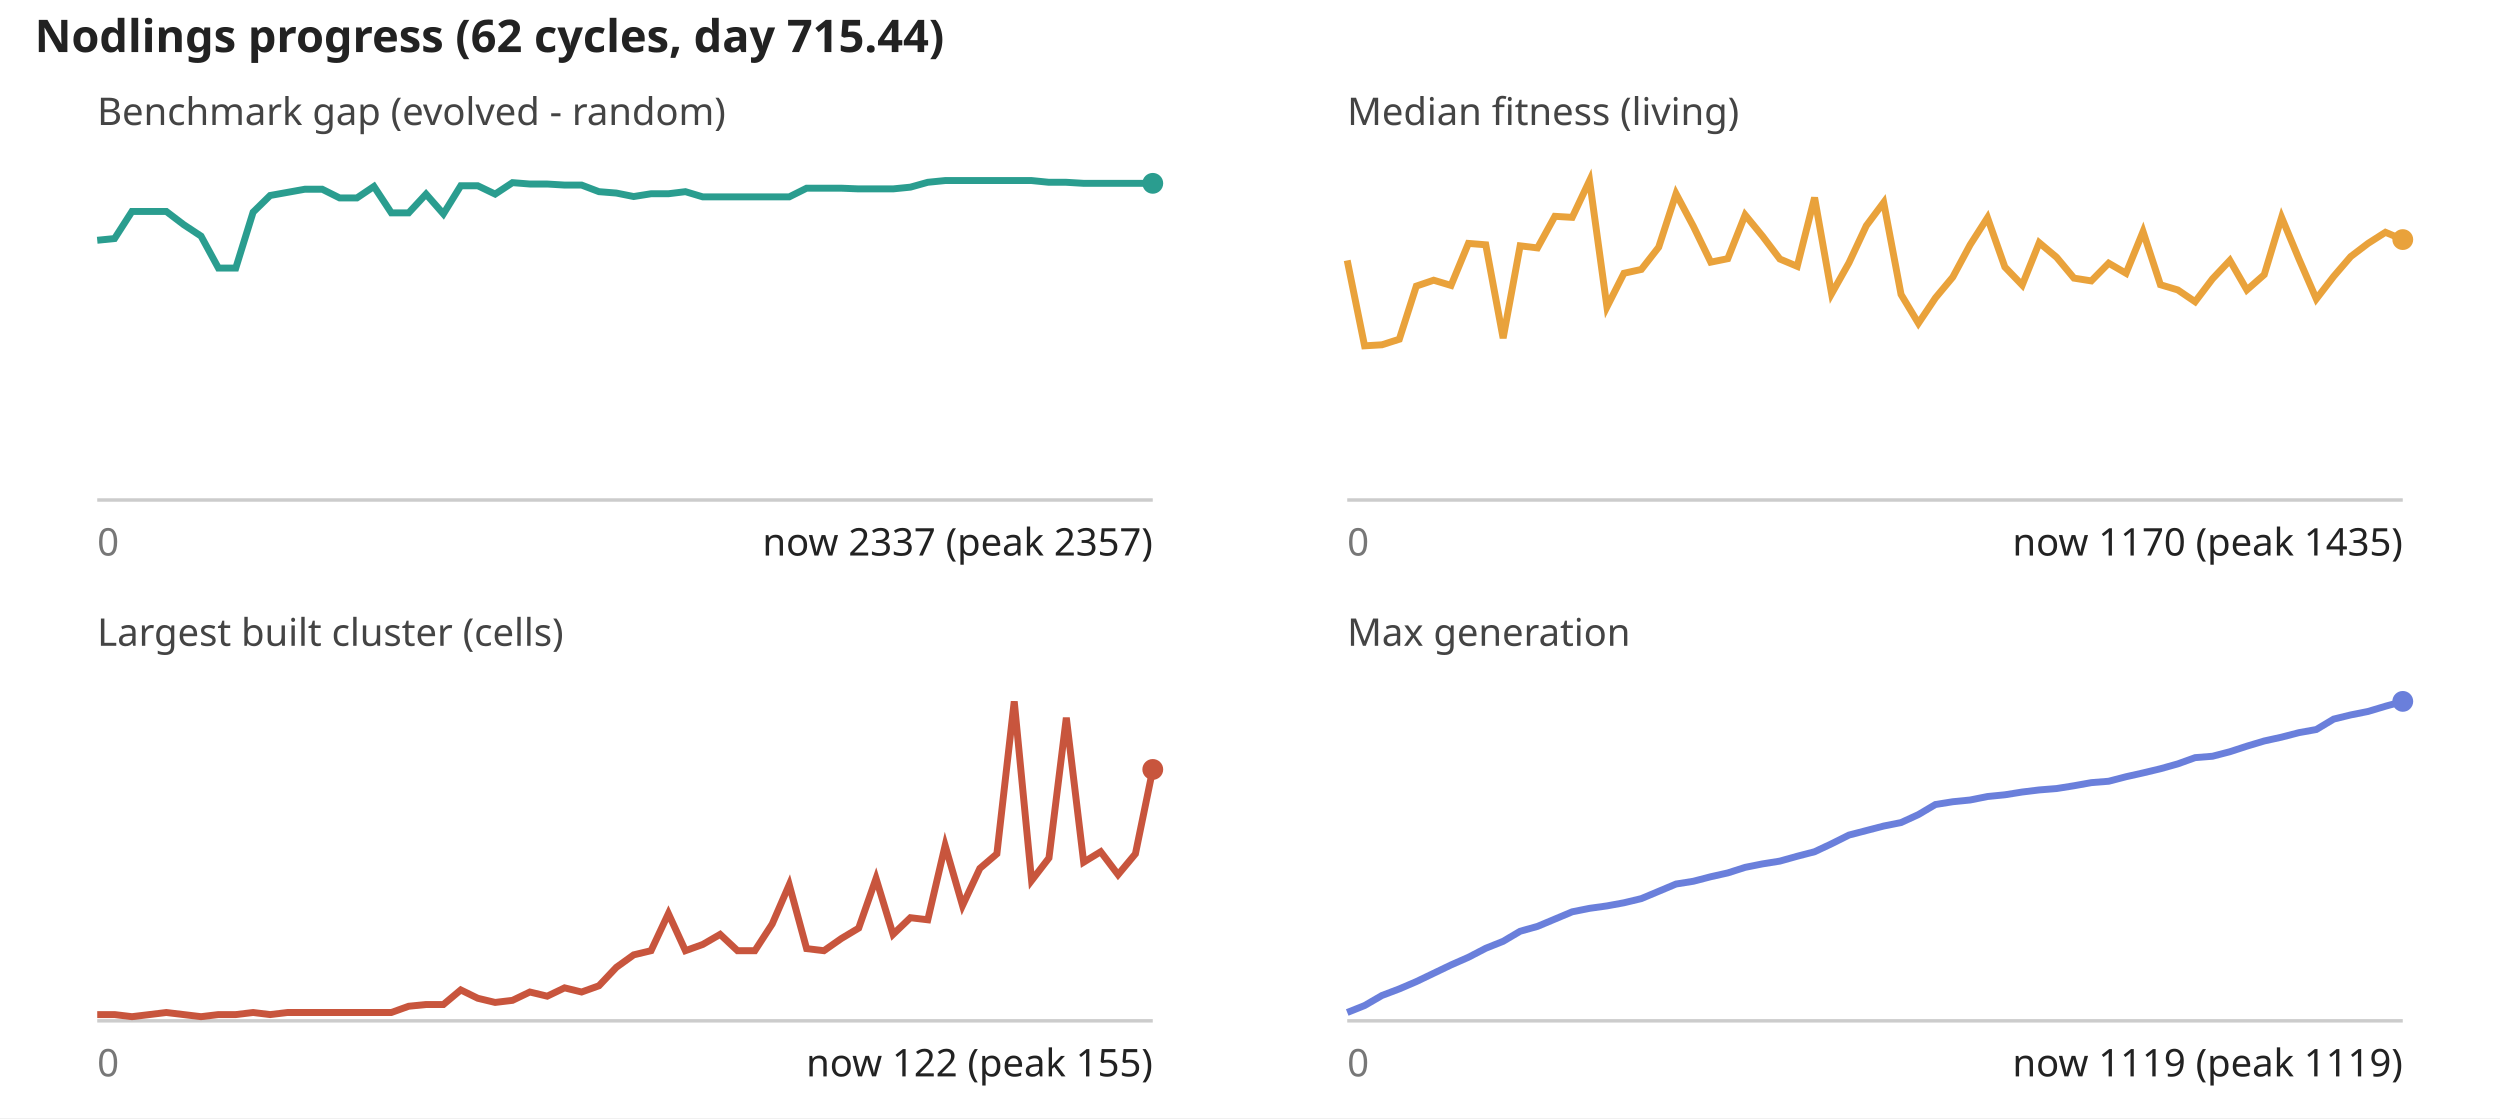
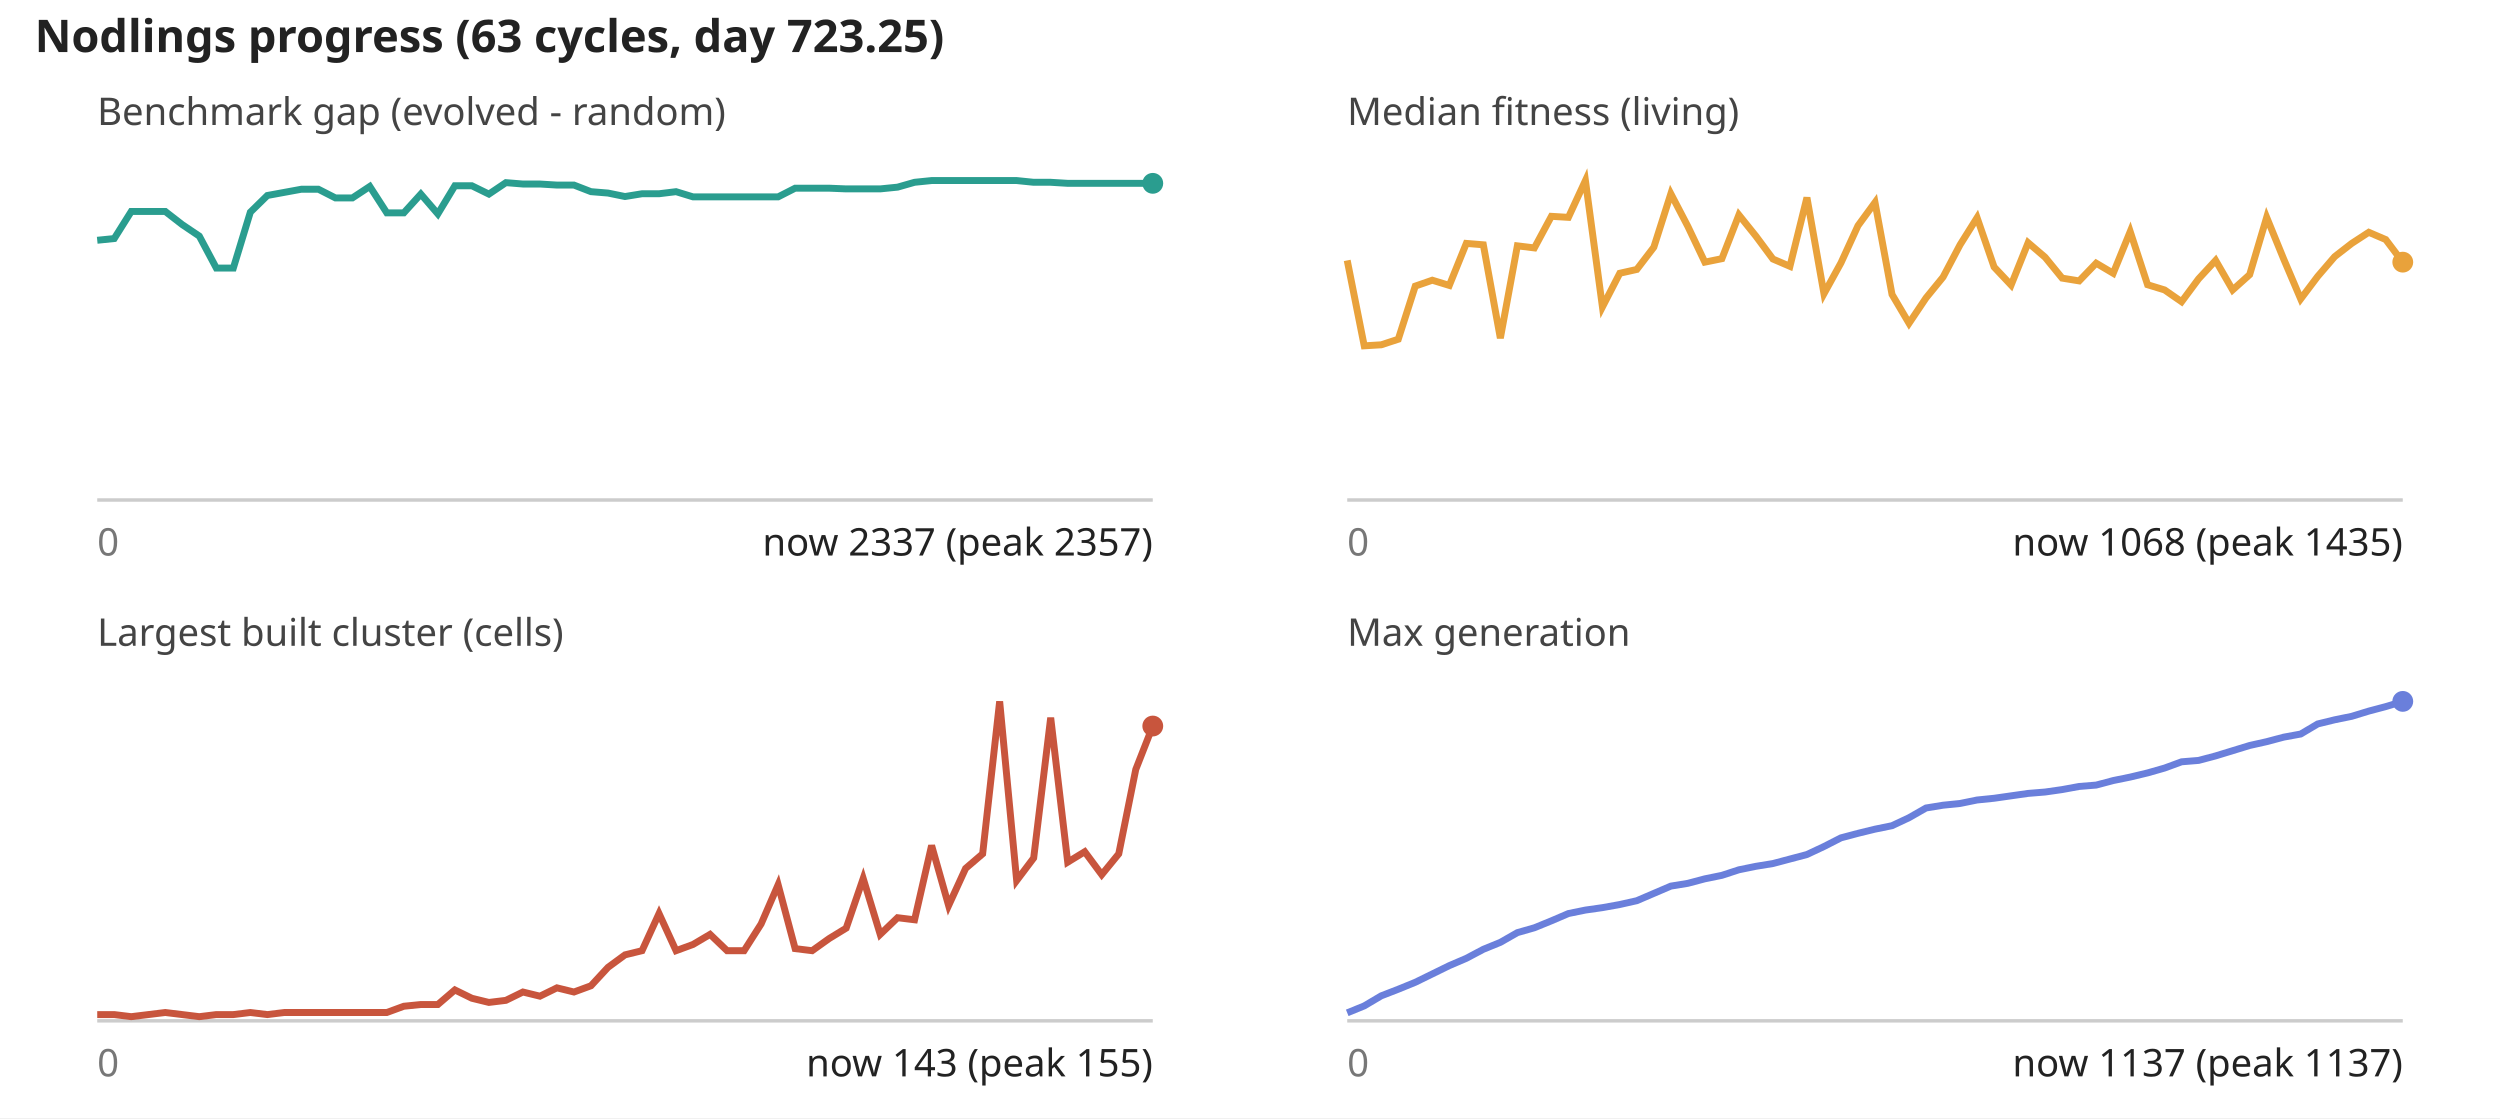
<svg xmlns="http://www.w3.org/2000/svg" viewBox="0 0 720 322" font-family="sans-serif" font-size="11">
  <rect width="100%" height="100%" fill="#fff" />
-   <text x="10" y="15" font-size="13" font-weight="bold" fill="#222">Nodlings progress (62 cycles, day 715.44)</text>
+   <text x="10" y="15" font-size="13" font-weight="bold" fill="#222">Nodlings progress (63 cycles, day 723.25)</text>
  <text x="28" y="36" fill="#444">Benchmark gap (evolved - random)</text>
  <line x1="28" y1="144" x2="332" y2="144" stroke="#ccc" />
-   <polyline fill="none" stroke="#2a9d8f" stroke-width="2" points="28.0,69.2 33.0,68.7 38.0,60.9 43.0,60.9 47.9,60.9 52.9,64.7 57.9,68.0 62.9,77.2 67.9,77.2 72.9,61.1 77.8,56.3 82.8,55.4 87.8,54.5 92.8,54.5 97.8,57.0 102.8,57.0 107.7,53.7 112.7,61.3 117.7,61.3 122.7,55.9 127.7,61.6 132.7,53.5 137.6,53.5 142.6,55.9 147.6,52.6 152.6,53.0 157.6,53.0 162.6,53.3 167.5,53.3 172.5,55.2 177.5,55.6 182.5,56.6 187.5,55.8 192.5,55.8 197.4,55.2 202.4,56.7 207.4,56.7 212.4,56.7 217.4,56.7 222.4,56.7 227.3,56.7 232.3,54.2 237.3,54.2 242.3,54.2 247.3,54.4 252.3,54.4 257.2,54.4 262.2,53.9 267.2,52.5 272.2,52.0 277.2,52.0 282.2,52.0 287.1,52.0 292.1,52.0 297.1,52.0 302.1,52.5 307.1,52.5 312.1,52.8 317.0,52.8 322.0,52.8 327.0,52.8 332.0,52.8" />
+   <polyline fill="none" stroke="#2a9d8f" stroke-width="2" points="28.0,69.2 32.9,68.7 37.8,60.9 42.7,60.9 47.6,60.9 52.5,64.7 57.4,68.0 62.3,77.2 67.2,77.2 72.1,61.1 77.0,56.3 81.9,55.4 86.8,54.5 91.7,54.5 96.6,57.0 101.5,57.0 106.5,53.7 111.4,61.3 116.3,61.3 121.2,55.9 126.1,61.6 131.0,53.5 135.9,53.5 140.8,55.9 145.7,52.6 150.6,53.0 155.5,53.0 160.4,53.3 165.3,53.3 170.2,55.2 175.1,55.6 180.0,56.6 184.9,55.8 189.8,55.8 194.7,55.2 199.6,56.7 204.5,56.7 209.4,56.7 214.3,56.7 219.2,56.7 224.1,56.7 229.0,54.2 233.9,54.2 238.8,54.2 243.7,54.4 248.6,54.4 253.5,54.4 258.5,53.9 263.4,52.5 268.3,52.0 273.2,52.0 278.1,52.0 283.0,52.0 287.9,52.0 292.8,52.0 297.7,52.5 302.6,52.5 307.5,52.8 312.4,52.8 317.3,52.8 322.2,52.8 327.1,52.8 332.0,52.8" />
  <circle cx="332.0" cy="52.8" r="3" fill="#2a9d8f" />
  <text x="28" y="160" fill="#777">0</text>
  <text x="332" y="160" text-anchor="end" fill="#222">now 2337 (peak 2357)</text>
  <text x="388" y="36" fill="#444">Median fitness (living)</text>
  <line x1="388" y1="144" x2="692" y2="144" stroke="#ccc" />
-   <polyline fill="none" stroke="#e9a23b" stroke-width="2" points="388.0,75.0 393.0,99.6 398.0,99.3 403.0,97.7 407.9,82.4 412.9,80.7 417.9,82.2 422.9,70.1 427.9,70.5 432.9,97.4 437.8,70.8 442.8,71.4 447.8,62.3 452.8,62.6 457.8,52.0 462.8,88.4 467.7,78.7 472.7,77.6 477.7,71.2 482.7,55.8 487.7,65.2 492.7,75.5 497.6,74.5 502.6,61.9 507.6,68.0 512.6,74.6 517.6,76.7 522.6,56.9 527.5,84.6 532.5,75.7 537.5,65.0 542.5,58.3 547.5,84.8 552.5,93.1 557.4,85.8 562.4,79.8 567.4,70.5 572.4,62.7 577.4,76.9 582.4,82.1 587.3,69.9 592.3,74.1 597.3,80.1 602.3,80.9 607.3,75.8 612.3,78.7 617.2,66.7 622.2,82.0 627.2,83.5 632.2,86.9 637.2,80.3 642.2,75.0 647.1,83.5 652.1,79.1 657.1,62.6 662.1,74.6 667.1,86.1 672.1,79.6 677.0,73.9 682.0,70.1 687.0,66.9 692.0,69.0" />
-   <circle cx="692.0" cy="69.0" r="3" fill="#e9a23b" />
+   <polyline fill="none" stroke="#e9a23b" stroke-width="2" points="388.0,75.0 392.9,99.6 397.8,99.3 402.7,97.7 407.6,82.4 412.5,80.7 417.4,82.2 422.3,70.1 427.2,70.5 432.1,97.4 437.0,70.8 441.9,71.4 446.8,62.3 451.7,62.6 456.6,52.0 461.5,88.4 466.5,78.7 471.4,77.6 476.3,71.2 481.2,55.8 486.1,65.2 491.0,75.5 495.9,74.5 500.8,61.9 505.7,68.0 510.6,74.6 515.5,76.7 520.4,56.9 525.3,84.6 530.2,75.7 535.1,65.0 540.0,58.3 544.9,84.8 549.8,93.1 554.7,85.8 559.6,79.8 564.5,70.5 569.4,62.7 574.3,76.9 579.2,82.1 584.1,69.9 589.0,74.1 593.9,80.1 598.8,80.9 603.7,75.8 608.6,78.7 613.5,66.7 618.5,82.0 623.4,83.5 628.3,86.9 633.2,80.3 638.1,75.0 643.0,83.5 647.9,79.1 652.8,62.6 657.7,74.6 662.6,86.1 667.5,79.6 672.4,73.9 677.3,70.1 682.2,66.9 687.1,69.0 692.0,75.5" />
+   <circle cx="692.0" cy="75.5" r="3" fill="#e9a23b" />
  <text x="388" y="160" fill="#777">0</text>
-   <text x="692" y="160" text-anchor="end" fill="#222">now 1170 (peak 1435)</text>
+   <text x="692" y="160" text-anchor="end" fill="#222">now 1068 (peak 1435)</text>
  <text x="28" y="186" fill="#444">Largest built cluster (cells)</text>
  <line x1="28" y1="294" x2="332" y2="294" stroke="#ccc" />
-   <polyline fill="none" stroke="#c8553d" stroke-width="2" points="28.0,292.2 33.0,292.2 38.0,292.8 43.0,292.2 47.9,291.6 52.9,292.2 57.9,292.8 62.9,292.2 67.9,292.2 72.9,291.6 77.8,292.2 82.8,291.6 87.8,291.6 92.8,291.6 97.8,291.6 102.8,291.6 107.7,291.6 112.7,291.6 117.7,289.8 122.7,289.3 127.7,289.3 132.7,285.1 137.6,287.5 142.6,288.7 147.6,288.1 152.6,285.7 157.6,286.9 162.6,284.5 167.5,285.7 172.5,283.9 177.5,278.6 182.5,275.0 187.5,273.8 192.5,263.1 197.4,273.8 202.4,272.0 207.4,269.1 212.4,273.8 217.4,273.8 222.4,266.1 227.3,254.8 232.3,273.2 237.3,273.8 242.3,270.3 247.3,267.3 252.3,253.0 257.2,269.1 262.2,264.3 267.2,264.9 272.2,243.5 277.2,260.8 282.2,250.1 287.1,245.9 292.1,202.0 297.1,253.6 302.1,247.1 307.1,206.7 312.1,248.3 317.0,245.3 322.0,251.9 327.0,245.9 332.0,221.6" />
-   <circle cx="332.0" cy="221.6" r="3" fill="#c8553d" />
+   <polyline fill="none" stroke="#c8553d" stroke-width="2" points="28.0,292.2 32.9,292.2 37.8,292.8 42.7,292.2 47.6,291.6 52.5,292.2 57.4,292.8 62.3,292.2 67.2,292.2 72.1,291.6 77.0,292.2 81.9,291.6 86.8,291.6 91.7,291.6 96.6,291.6 101.5,291.6 106.5,291.6 111.4,291.6 116.3,289.8 121.2,289.3 126.1,289.3 131.0,285.1 135.9,287.5 140.8,288.7 145.7,288.1 150.6,285.7 155.5,286.9 160.4,284.5 165.3,285.7 170.2,283.9 175.1,278.6 180.0,275.0 184.9,273.8 189.8,263.1 194.7,273.8 199.6,272.0 204.5,269.1 209.4,273.8 214.3,273.8 219.2,266.1 224.1,254.8 229.0,273.2 233.9,273.8 238.8,270.3 243.7,267.3 248.6,253.0 253.5,269.1 258.5,264.3 263.4,264.9 268.3,243.5 273.2,260.8 278.1,250.1 283.0,245.9 287.9,202.0 292.8,253.6 297.7,247.1 302.6,206.7 307.5,248.3 312.4,245.3 317.3,251.9 322.2,245.9 327.1,221.6 332.0,209.1" />
+   <circle cx="332.0" cy="209.1" r="3" fill="#c8553d" />
  <text x="28" y="310" fill="#777">0</text>
-   <text x="332" y="310" text-anchor="end" fill="#222">now 122 (peak 155)</text>
+   <text x="332" y="310" text-anchor="end" fill="#222">now 143 (peak 155)</text>
  <text x="388" y="186" fill="#444">Max generation</text>
  <line x1="388" y1="294" x2="692" y2="294" stroke="#ccc" />
-   <polyline fill="none" stroke="#6a7fdb" stroke-width="2" points="388.0,291.6 393.0,289.6 398.0,286.7 403.0,284.8 407.9,282.7 412.9,280.3 417.9,277.9 422.9,275.7 427.9,273.1 432.9,271.1 437.8,268.2 442.8,266.8 447.8,264.7 452.8,262.6 457.8,261.6 462.8,260.9 467.7,260.0 472.7,258.8 477.7,256.7 482.7,254.6 487.7,253.8 492.7,252.5 497.6,251.4 502.6,249.8 507.6,248.8 512.6,248.0 517.6,246.6 522.6,245.3 527.5,243.0 532.5,240.5 537.5,239.2 542.5,237.9 547.5,236.9 552.5,234.6 557.4,231.7 562.4,230.9 567.4,230.4 572.4,229.4 577.4,228.9 582.4,228.1 587.3,227.5 592.3,227.1 597.3,226.3 602.3,225.4 607.3,225.0 612.3,223.7 617.2,222.6 622.2,221.4 627.2,220.0 632.2,218.2 637.2,217.8 642.2,216.5 647.1,214.9 652.1,213.4 657.1,212.3 662.1,211.0 667.1,210.1 672.1,207.1 677.0,205.9 682.0,204.9 687.0,203.4 692.0,202.0" />
+   <polyline fill="none" stroke="#6a7fdb" stroke-width="2" points="388.0,291.7 392.9,289.7 397.8,286.8 402.7,284.9 407.6,282.9 412.5,280.5 417.4,278.1 422.3,276.0 427.2,273.4 432.1,271.4 437.0,268.6 441.9,267.2 446.8,265.2 451.7,263.1 456.6,262.1 461.5,261.4 466.5,260.5 471.4,259.4 476.3,257.3 481.2,255.2 486.1,254.4 491.0,253.1 495.9,252.1 500.8,250.5 505.7,249.5 510.6,248.7 515.5,247.4 520.4,246.1 525.3,243.8 530.2,241.3 535.1,240.0 540.0,238.8 544.9,237.8 549.8,235.5 554.7,232.7 559.6,231.9 564.5,231.4 569.4,230.4 574.3,229.9 579.2,229.2 584.1,228.5 589.0,228.1 593.9,227.4 598.8,226.5 603.7,226.1 608.6,224.8 613.5,223.8 618.5,222.6 623.4,221.2 628.3,219.4 633.2,219.0 638.1,217.7 643.0,216.2 647.9,214.7 652.8,213.6 657.7,212.3 662.6,211.4 667.5,208.5 672.4,207.3 677.3,206.3 682.2,204.8 687.1,203.5 692.0,202.0" />
  <circle cx="692.0" cy="202.0" r="3" fill="#6a7fdb" />
  <text x="388" y="310" fill="#777">0</text>
-   <text x="692" y="310" text-anchor="end" fill="#222">now 1119 (peak 1119)</text>
+   <text x="692" y="310" text-anchor="end" fill="#222">now 1137 (peak 1137)</text>
</svg>
